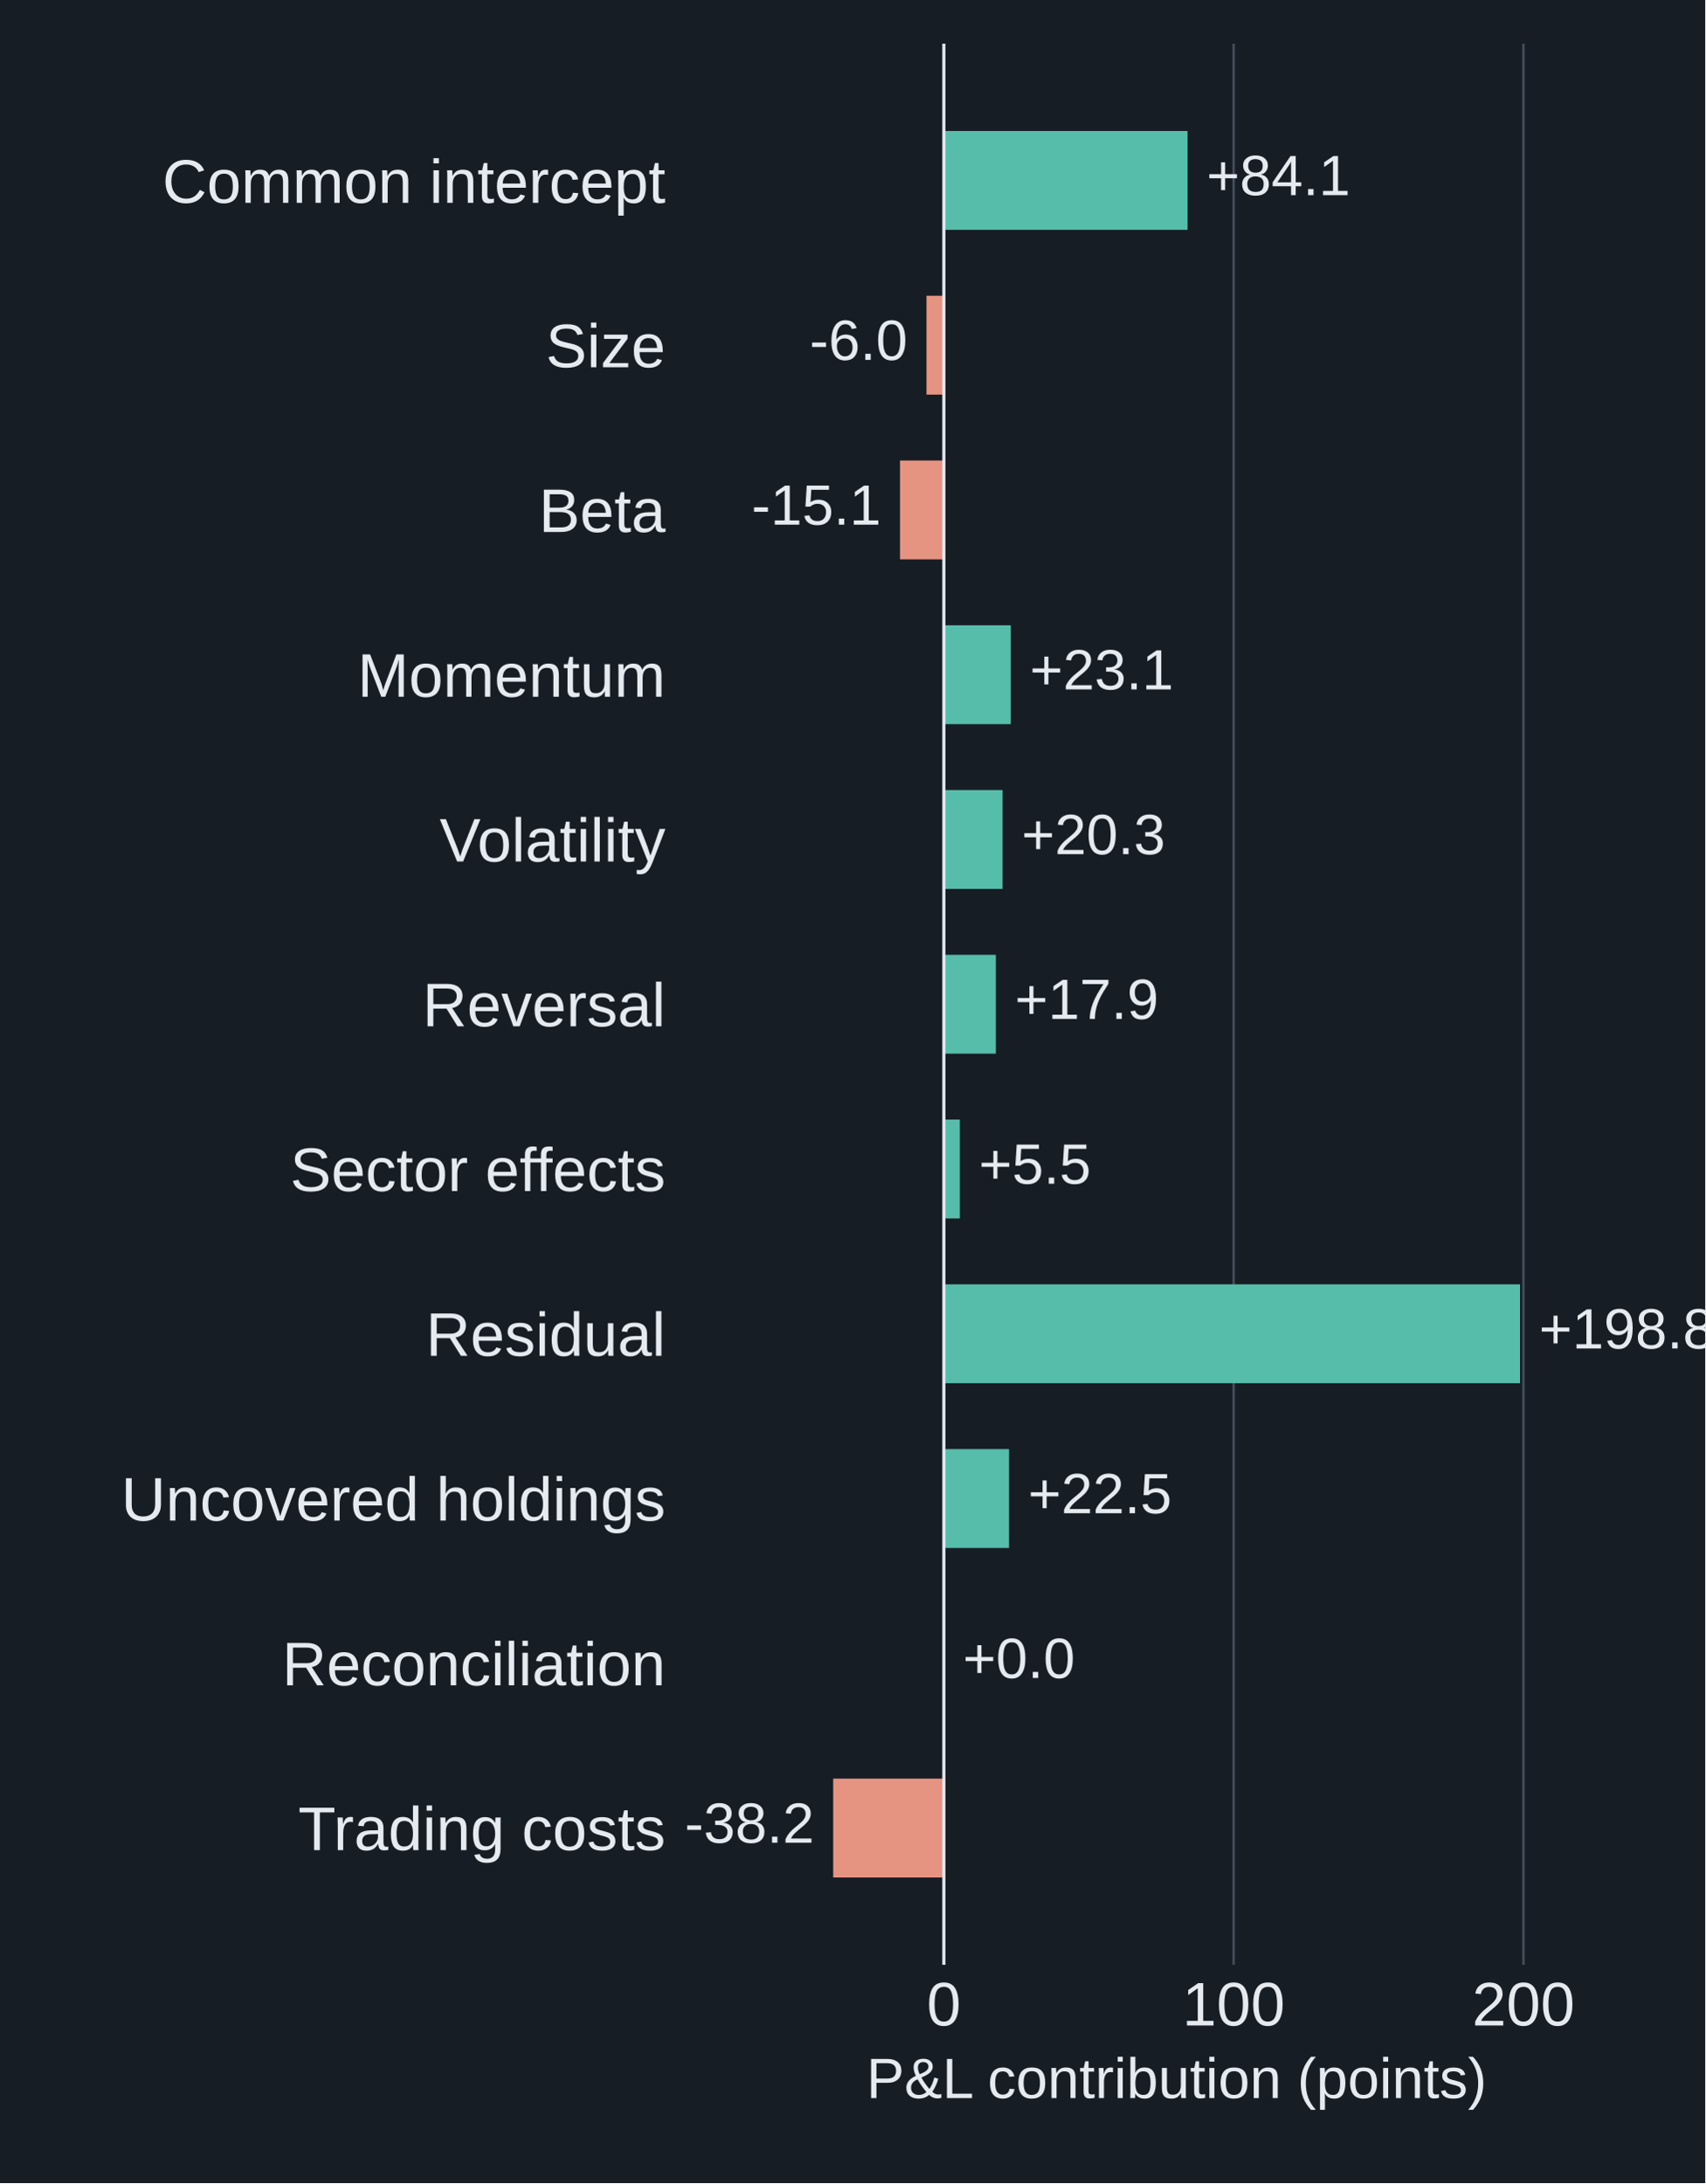
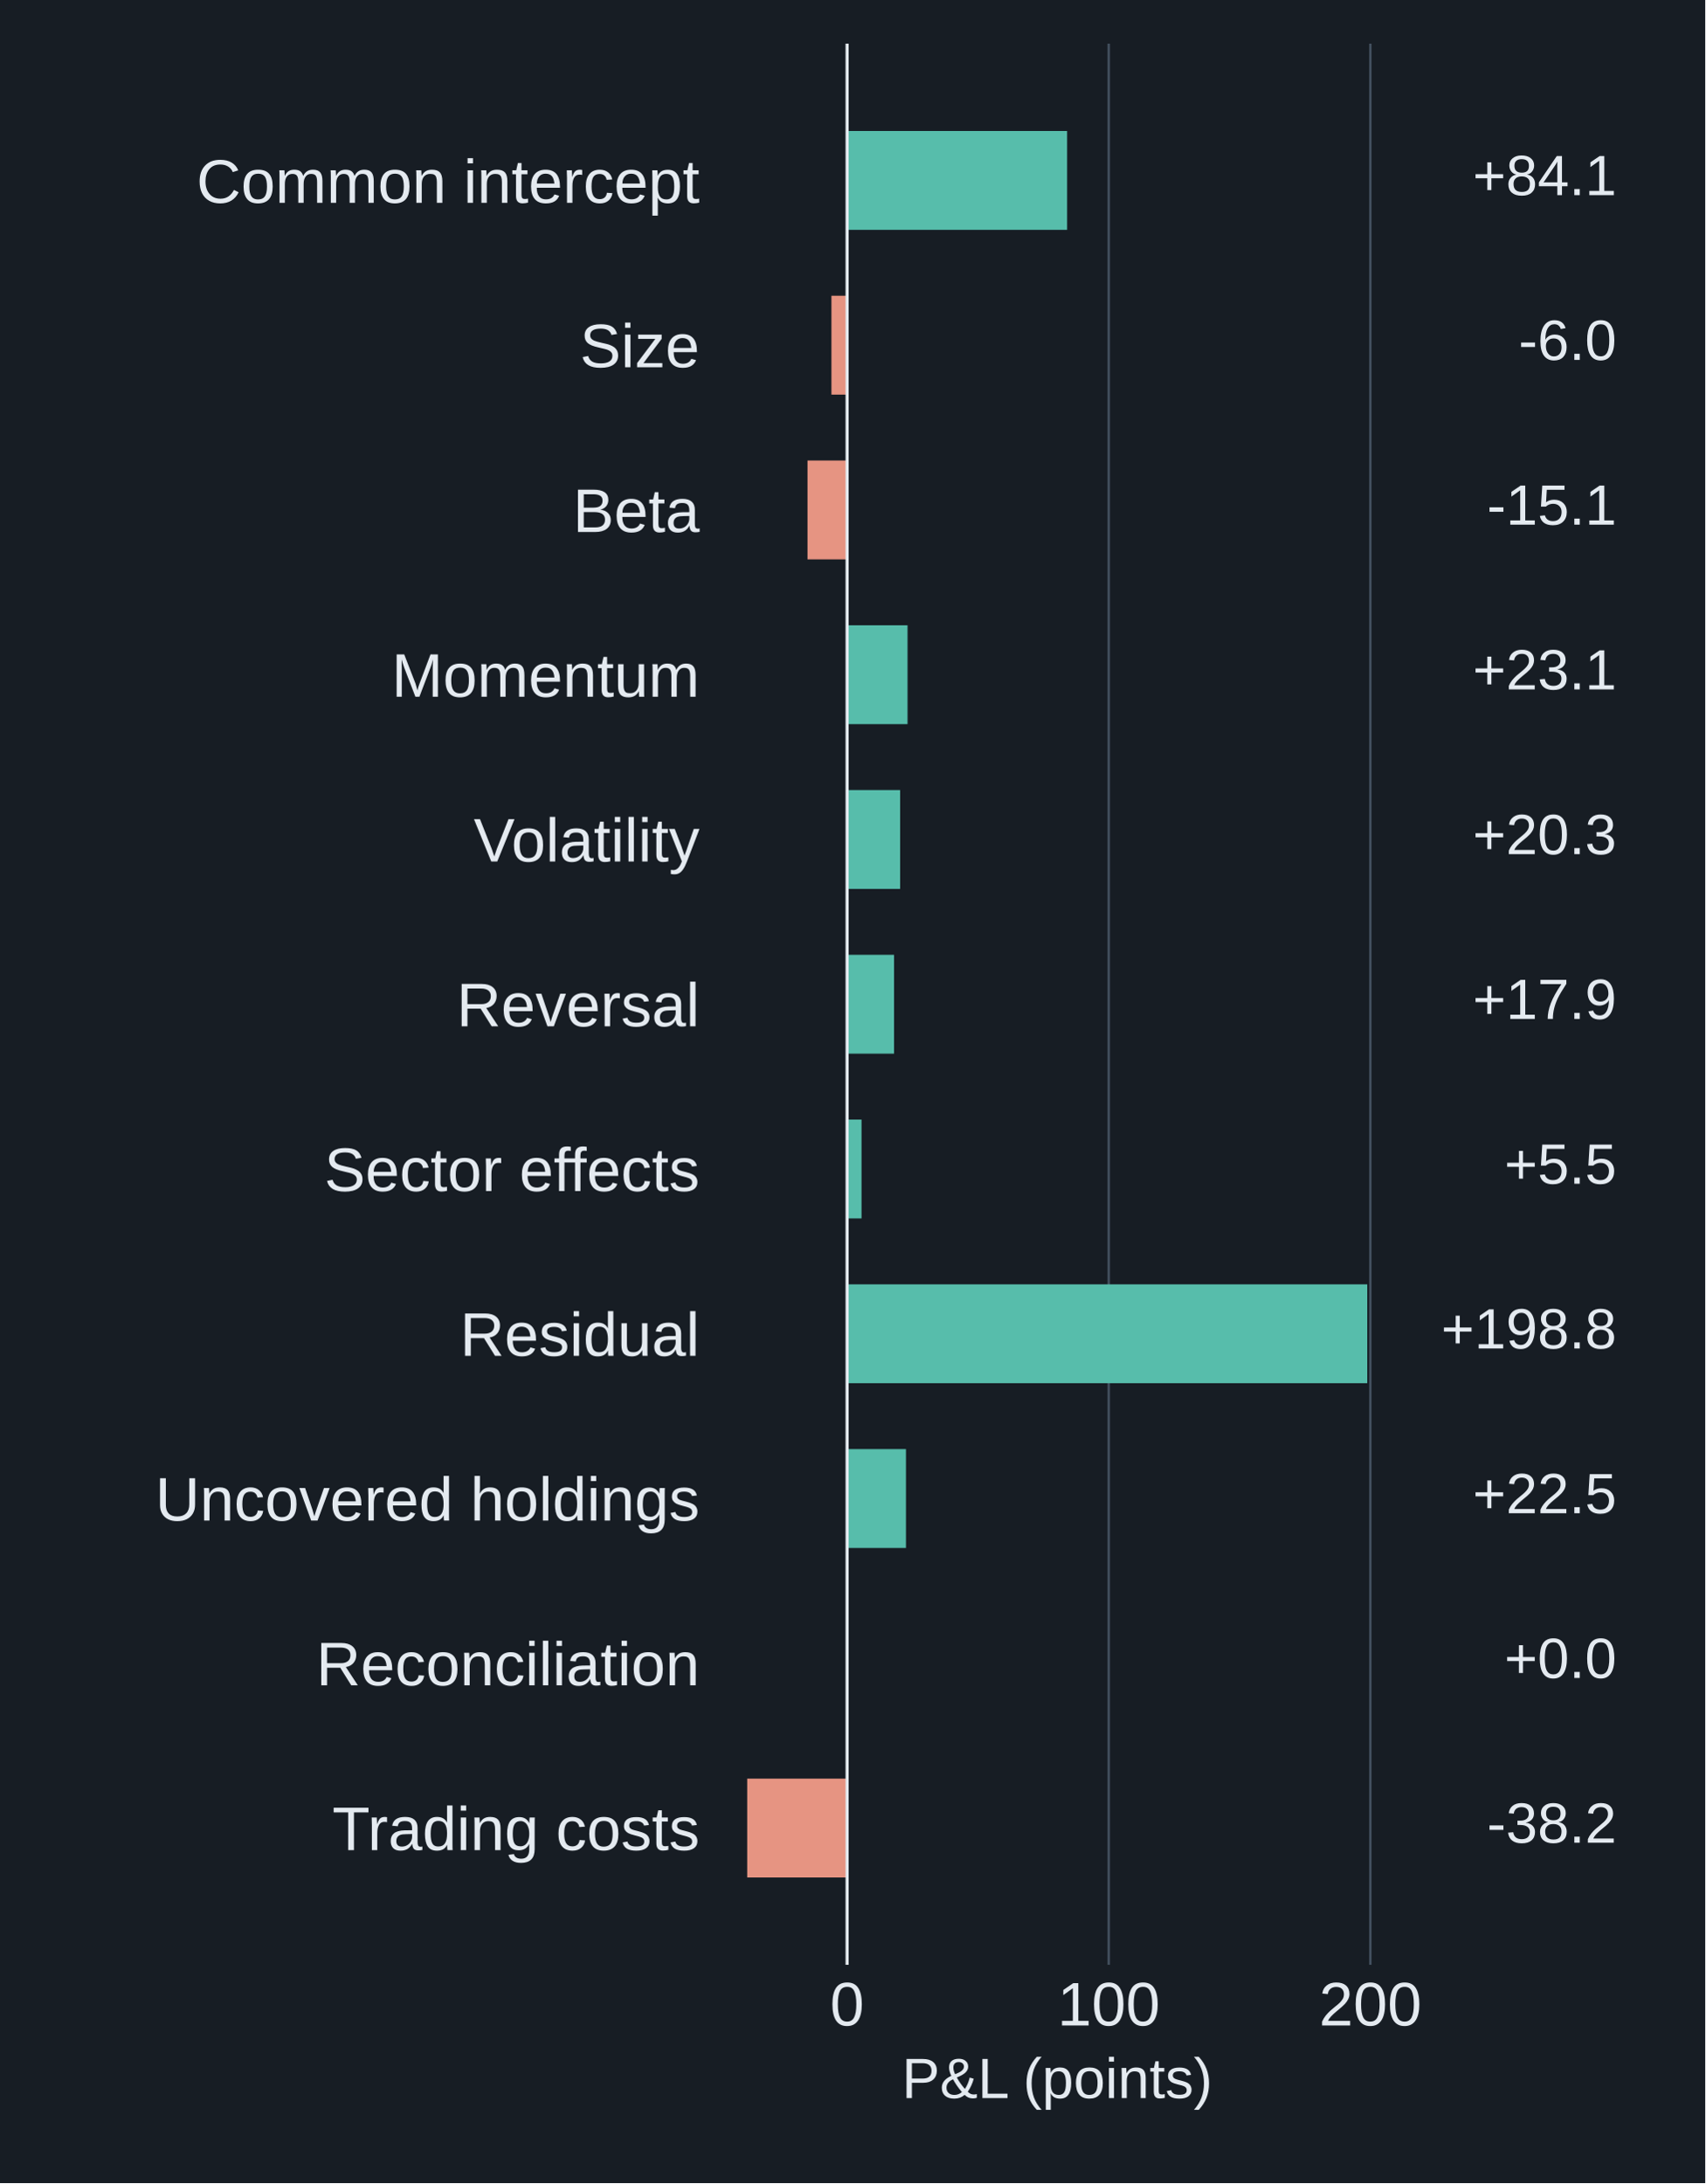
<svg xmlns="http://www.w3.org/2000/svg" width="360pt" height="460.8pt" viewBox="0 0 360 460.8" version="1.1">
  <defs>
    <style type="text/css">*{stroke-linejoin: round; stroke-linecap: butt}</style>
  </defs>
  <g id="figure_1">
    <g id="patch_1">
-       <path d="M 0 460.8  L 360 460.8  L 360 0  L 0 0  z " style="fill: #171d24" />
+       <path d="M 0 460.8 L 360 460.8 L 360 0 L 0 0 z " style="fill: #171d24" />
    </g>
    <g id="axes_1">
      <g id="patch_2">
-         <path d="M 144 414.72  L 352.8 414.72  L 352.8 9.216  L 144 9.216  z " style="fill: #171d24" />
+         <path d="M 151.2 414.72 L 295.2 414.72 L 295.2 9.216 L 151.2 9.216 z " style="fill: #171d24" />
      </g>
      <g id="matplotlib.axis_1">
        <g id="xtick_1">
          <g id="line2d_1">
-             <path d="M 199.262 414.72  L 199.262 9.216  " clip-path="url(#pc4b12bafd7)" style="fill: none; stroke: #43505f; stroke-width: 0.5; stroke-linecap: square" />
+             <path d="M 178.837 414.72 L 178.837 9.216 " clip-path="url(#p995bdf4a68)" style="fill: none; stroke: #43505f; stroke-width: 0.5; stroke-linecap: square" />
          </g>
          <g id="line2d_2" />
          <g id="text_1">
-             <text style="font-size: 13px; font-family: 'Arial', 'DejaVu Sans', sans-serif; text-anchor: middle; fill: #e4eaf0" x="199.262" y="427.525" transform="rotate(-0 199.2617 427.5252)">0</text>
+             <text style="font-size: 13px; font-family: 'Arial', 'DejaVu Sans', sans-serif; text-anchor: middle; fill: #e4eaf0" x="178.837" y="427.525" transform="rotate(-0 178.8369 427.5252)">0</text>
          </g>
        </g>
        <g id="xtick_2">
          <g id="line2d_3">
-             <path d="M 260.443 414.72  L 260.443 9.216  " clip-path="url(#pc4b12bafd7)" style="fill: none; stroke: #43505f; stroke-width: 0.5; stroke-linecap: square" />
+             <path d="M 234.073 414.72 L 234.073 9.216 " clip-path="url(#p995bdf4a68)" style="fill: none; stroke: #43505f; stroke-width: 0.5; stroke-linecap: square" />
          </g>
          <g id="line2d_4" />
          <g id="text_2">
-             <text style="font-size: 13px; font-family: 'Arial', 'DejaVu Sans', sans-serif; text-anchor: middle; fill: #e4eaf0" x="260.443" y="427.525" transform="rotate(-0 260.4428 427.5252)">100</text>
+             <text style="font-size: 13px; font-family: 'Arial', 'DejaVu Sans', sans-serif; text-anchor: middle; fill: #e4eaf0" x="234.073" y="427.525" transform="rotate(-0 234.0725 427.5252)">100</text>
          </g>
        </g>
        <g id="xtick_3">
          <g id="line2d_5">
-             <path d="M 321.624 414.72  L 321.624 9.216  " clip-path="url(#pc4b12bafd7)" style="fill: none; stroke: #43505f; stroke-width: 0.5; stroke-linecap: square" />
+             <path d="M 289.308 414.72 L 289.308 9.216 " clip-path="url(#p995bdf4a68)" style="fill: none; stroke: #43505f; stroke-width: 0.5; stroke-linecap: square" />
          </g>
          <g id="line2d_6" />
          <g id="text_3">
-             <text style="font-size: 13px; font-family: 'Arial', 'DejaVu Sans', sans-serif; text-anchor: middle; fill: #e4eaf0" x="321.624" y="427.525" transform="rotate(-0 321.624 427.5252)">200</text>
+             <text style="font-size: 13px; font-family: 'Arial', 'DejaVu Sans', sans-serif; text-anchor: middle; fill: #e4eaf0" x="289.308" y="427.525" transform="rotate(-0 289.3082 427.5252)">200</text>
          </g>
        </g>
        <g id="text_4">
-           <text style="font-size: 12px; font-family: 'Arial', 'DejaVu Sans', sans-serif; text-anchor: middle; fill: #e4eaf0" x="248.4" y="442.845" transform="rotate(-0 248.4 442.8445)">P&amp;L contribution (points)</text>
+           <text style="font-size: 12px; font-family: 'Arial', 'DejaVu Sans', sans-serif; text-anchor: middle; fill: #e4eaf0" x="223.2" y="442.845" transform="rotate(-0 223.2 442.8445)">P&amp;L (points)</text>
        </g>
      </g>
      <g id="matplotlib.axis_2">
        <g id="ytick_1">
          <g id="line2d_7" />
          <g id="text_5">
-             <text style="font-size: 13px; font-family: 'Arial', 'DejaVu Sans', sans-serif; text-anchor: end; fill: #e4eaf0" x="140.5" y="42.813" transform="rotate(-0 140.5 42.813)">Common intercept</text>
+             <text style="font-size: 13px; font-family: 'Arial', 'DejaVu Sans', sans-serif; text-anchor: end; fill: #e4eaf0" x="147.7" y="42.813" transform="rotate(-0 147.7 42.813)">Common intercept</text>
          </g>
        </g>
        <g id="ytick_2">
          <g id="line2d_8" />
          <g id="text_6">
-             <text style="font-size: 13px; font-family: 'Arial', 'DejaVu Sans', sans-serif; text-anchor: end; fill: #e4eaf0" x="140.5" y="77.511" transform="rotate(-0 140.5 77.51114)">Size</text>
+             <text style="font-size: 13px; font-family: 'Arial', 'DejaVu Sans', sans-serif; text-anchor: end; fill: #e4eaf0" x="147.7" y="77.511" transform="rotate(-0 147.7 77.51114)">Size</text>
          </g>
        </g>
        <g id="ytick_3">
          <g id="line2d_9" />
          <g id="text_7">
-             <text style="font-size: 13px; font-family: 'Arial', 'DejaVu Sans', sans-serif; text-anchor: end; fill: #e4eaf0" x="140.5" y="112.289" transform="rotate(-0 140.5 112.2885)">Beta</text>
+             <text style="font-size: 13px; font-family: 'Arial', 'DejaVu Sans', sans-serif; text-anchor: end; fill: #e4eaf0" x="147.7" y="112.289" transform="rotate(-0 147.7 112.2885)">Beta</text>
          </g>
        </g>
        <g id="ytick_4">
          <g id="line2d_10" />
          <g id="text_8">
-             <text style="font-size: 13px; font-family: 'Arial', 'DejaVu Sans', sans-serif; text-anchor: end; fill: #e4eaf0" x="140.5" y="147.066" transform="rotate(-0 140.5 147.0659)">Momentum</text>
+             <text style="font-size: 13px; font-family: 'Arial', 'DejaVu Sans', sans-serif; text-anchor: end; fill: #e4eaf0" x="147.7" y="147.066" transform="rotate(-0 147.7 147.0659)">Momentum</text>
          </g>
        </g>
        <g id="ytick_5">
          <g id="line2d_11" />
          <g id="text_9">
-             <text style="font-size: 13px; font-family: 'Arial', 'DejaVu Sans', sans-serif; text-anchor: end; fill: #e4eaf0" x="140.5" y="181.843" transform="rotate(-0 140.5 181.8432)">Volatility</text>
+             <text style="font-size: 13px; font-family: 'Arial', 'DejaVu Sans', sans-serif; text-anchor: end; fill: #e4eaf0" x="147.7" y="181.843" transform="rotate(-0 147.7 181.8432)">Volatility</text>
          </g>
        </g>
        <g id="ytick_6">
          <g id="line2d_12" />
          <g id="text_10">
-             <text style="font-size: 13px; font-family: 'Arial', 'DejaVu Sans', sans-serif; text-anchor: end; fill: #e4eaf0" x="140.5" y="216.621" transform="rotate(-0 140.5 216.6206)">Reversal</text>
+             <text style="font-size: 13px; font-family: 'Arial', 'DejaVu Sans', sans-serif; text-anchor: end; fill: #e4eaf0" x="147.7" y="216.621" transform="rotate(-0 147.7 216.6206)">Reversal</text>
          </g>
        </g>
        <g id="ytick_7">
          <g id="line2d_13" />
          <g id="text_11">
-             <text style="font-size: 13px; font-family: 'Arial', 'DejaVu Sans', sans-serif; text-anchor: end; fill: #e4eaf0" x="140.5" y="251.398" transform="rotate(-0 140.5 251.3979)">Sector effects</text>
+             <text style="font-size: 13px; font-family: 'Arial', 'DejaVu Sans', sans-serif; text-anchor: end; fill: #e4eaf0" x="147.7" y="251.398" transform="rotate(-0 147.7 251.3979)">Sector effects</text>
          </g>
        </g>
        <g id="ytick_8">
          <g id="line2d_14" />
          <g id="text_12">
-             <text style="font-size: 13px; font-family: 'Arial', 'DejaVu Sans', sans-serif; text-anchor: end; fill: #e4eaf0" x="140.5" y="286.175" transform="rotate(-0 140.5 286.1753)">Residual</text>
+             <text style="font-size: 13px; font-family: 'Arial', 'DejaVu Sans', sans-serif; text-anchor: end; fill: #e4eaf0" x="147.7" y="286.175" transform="rotate(-0 147.7 286.1753)">Residual</text>
          </g>
        </g>
        <g id="ytick_9">
          <g id="line2d_15" />
          <g id="text_13">
-             <text style="font-size: 13px; font-family: 'Arial', 'DejaVu Sans', sans-serif; text-anchor: end; fill: #e4eaf0" x="140.5" y="320.953" transform="rotate(-0 140.5 320.9527)">Uncovered holdings</text>
+             <text style="font-size: 13px; font-family: 'Arial', 'DejaVu Sans', sans-serif; text-anchor: end; fill: #e4eaf0" x="147.7" y="320.953" transform="rotate(-0 147.7 320.9527)">Uncovered holdings</text>
          </g>
        </g>
        <g id="ytick_10">
          <g id="line2d_16" />
          <g id="text_14">
-             <text style="font-size: 13px; font-family: 'Arial', 'DejaVu Sans', sans-serif; text-anchor: end; fill: #e4eaf0" x="140.5" y="355.73" transform="rotate(-0 140.5 355.73)">Reconciliation</text>
+             <text style="font-size: 13px; font-family: 'Arial', 'DejaVu Sans', sans-serif; text-anchor: end; fill: #e4eaf0" x="147.7" y="355.73" transform="rotate(-0 147.7 355.73)">Reconciliation</text>
          </g>
        </g>
        <g id="ytick_11">
          <g id="line2d_17" />
          <g id="text_15">
-             <text style="font-size: 13px; font-family: 'Arial', 'DejaVu Sans', sans-serif; text-anchor: end; fill: #e4eaf0" x="140.5" y="390.507" transform="rotate(-0 140.5 390.5074)">Trading costs</text>
+             <text style="font-size: 13px; font-family: 'Arial', 'DejaVu Sans', sans-serif; text-anchor: end; fill: #e4eaf0" x="147.7" y="390.507" transform="rotate(-0 147.7 390.5074)">Trading costs</text>
          </g>
        </g>
      </g>
      <g id="patch_3">
-         <path d="M 199.262 27.648  L 250.711 27.648  L 250.711 48.514  L 199.262 48.514  z " clip-path="url(#pc4b12bafd7)" style="fill: #57bdab" />
+         <path d="M 178.837 27.648 L 225.286 27.648 L 225.286 48.514 L 178.837 48.514 z " clip-path="url(#p995bdf4a68)" style="fill: #57bdab" />
      </g>
      <g id="patch_4">
-         <path d="M 199.262 62.425  L 195.596 62.425  L 195.596 83.292  L 199.262 83.292  z " clip-path="url(#pc4b12bafd7)" style="fill: #e69482" />
+         <path d="M 178.837 62.425 L 175.527 62.425 L 175.527 83.292 L 178.837 83.292 z " clip-path="url(#p995bdf4a68)" style="fill: #e69482" />
      </g>
      <g id="patch_5">
-         <path d="M 199.262 97.203  L 190.003 97.203  L 190.003 118.069  L 199.262 118.069  z " clip-path="url(#pc4b12bafd7)" style="fill: #e69482" />
+         <path d="M 178.837 97.203 L 170.478 97.203 L 170.478 118.069 L 178.837 118.069 z " clip-path="url(#p995bdf4a68)" style="fill: #e69482" />
      </g>
      <g id="patch_6">
-         <path d="M 199.262 131.98  L 213.394 131.98  L 213.394 152.846  L 199.262 152.846  z " clip-path="url(#pc4b12bafd7)" style="fill: #57bdab" />
+         <path d="M 178.837 131.98 L 191.596 131.98 L 191.596 152.846 L 178.837 152.846 z " clip-path="url(#p995bdf4a68)" style="fill: #57bdab" />
      </g>
      <g id="patch_7">
-         <path d="M 199.262 166.757  L 211.659 166.757  L 211.659 187.624  L 199.262 187.624  z " clip-path="url(#pc4b12bafd7)" style="fill: #57bdab" />
+         <path d="M 178.837 166.757 L 190.029 166.757 L 190.029 187.624 L 178.837 187.624 z " clip-path="url(#p995bdf4a68)" style="fill: #57bdab" />
      </g>
      <g id="patch_8">
-         <path d="M 199.262 201.535  L 210.241 201.535  L 210.241 222.401  L 199.262 222.401  z " clip-path="url(#pc4b12bafd7)" style="fill: #57bdab" />
+         <path d="M 178.837 201.535 L 188.749 201.535 L 188.749 222.401 L 178.837 222.401 z " clip-path="url(#p995bdf4a68)" style="fill: #57bdab" />
      </g>
      <g id="patch_9">
-         <path d="M 199.262 236.312  L 202.636 236.312  L 202.636 257.179  L 199.262 257.179  z " clip-path="url(#pc4b12bafd7)" style="fill: #57bdab" />
+         <path d="M 178.837 236.312 L 181.883 236.312 L 181.883 257.179 L 178.837 257.179 z " clip-path="url(#p995bdf4a68)" style="fill: #57bdab" />
      </g>
      <g id="patch_10">
-         <path d="M 199.262 271.09  L 320.9 271.09  L 320.9 291.956  L 199.262 291.956  z " clip-path="url(#pc4b12bafd7)" style="fill: #57bdab" />
+         <path d="M 178.837 271.09 L 288.655 271.09 L 288.655 291.956 L 178.837 291.956 z " clip-path="url(#p995bdf4a68)" style="fill: #57bdab" />
      </g>
      <g id="patch_11">
-         <path d="M 199.262 305.867  L 213.024 305.867  L 213.024 326.733  L 199.262 326.733  z " clip-path="url(#pc4b12bafd7)" style="fill: #57bdab" />
+         <path d="M 178.837 305.867 L 191.261 305.867 L 191.261 326.733 L 178.837 326.733 z " clip-path="url(#p995bdf4a68)" style="fill: #57bdab" />
      </g>
      <g id="patch_12">
-         <path d="M 199.262 340.644  L 199.262 340.644  L 199.262 361.511  L 199.262 361.511  z " clip-path="url(#pc4b12bafd7)" style="fill: #57bdab" />
+         <path d="M 178.837 340.644 L 178.837 340.644 L 178.837 361.511 L 178.837 361.511 z " clip-path="url(#p995bdf4a68)" style="fill: #57bdab" />
      </g>
      <g id="patch_13">
-         <path d="M 199.262 375.422  L 175.9 375.422  L 175.9 396.288  L 199.262 396.288  z " clip-path="url(#pc4b12bafd7)" style="fill: #e69482" />
+         <path d="M 178.837 375.422 L 157.745 375.422 L 157.745 396.288 L 178.837 396.288 z " clip-path="url(#p995bdf4a68)" style="fill: #e69482" />
      </g>
      <g id="line2d_18">
-         <path d="M 199.262 414.72  L 199.262 9.216  " clip-path="url(#pc4b12bafd7)" style="fill: none; stroke: #e4eaf0; stroke-width: 0.65; stroke-linecap: square" />
+         <path d="M 178.837 414.72 L 178.837 9.216 " clip-path="url(#p995bdf4a68)" style="fill: none; stroke: #e4eaf0; stroke-width: 0.65; stroke-linecap: square" />
      </g>
      <g id="text_16">
-         <text style="font-size: 12px; font-family: 'Arial', 'DejaVu Sans', sans-serif; text-anchor: start; fill: #e4eaf0" x="254.711" y="41.183" transform="rotate(-0 254.7111 41.18339)">+84.1</text>
+         <text style="font-size: 12px; font-family: 'Arial', 'DejaVu Sans', sans-serif; text-anchor: end; fill: #e4eaf0" x="341.28" y="41.183" transform="rotate(-0 341.28 41.18339)">+84.1</text>
      </g>
      <g id="text_17">
-         <text style="font-size: 12px; font-family: 'Arial', 'DejaVu Sans', sans-serif; text-anchor: end; fill: #e4eaf0" x="191.596" y="75.961" transform="rotate(-0 191.5959 75.96075)">-6.0</text>
+         <text style="font-size: 12px; font-family: 'Arial', 'DejaVu Sans', sans-serif; text-anchor: end; fill: #e4eaf0" x="341.28" y="75.961" transform="rotate(-0 341.28 75.96075)">-6.0</text>
      </g>
      <g id="text_18">
-         <text style="font-size: 12px; font-family: 'Arial', 'DejaVu Sans', sans-serif; text-anchor: end; fill: #e4eaf0" x="186.003" y="110.738" transform="rotate(-0 186.003 110.7381)">-15.1</text>
+         <text style="font-size: 12px; font-family: 'Arial', 'DejaVu Sans', sans-serif; text-anchor: end; fill: #e4eaf0" x="341.28" y="110.738" transform="rotate(-0 341.28 110.7381)">-15.1</text>
      </g>
      <g id="text_19">
-         <text style="font-size: 12px; font-family: 'Arial', 'DejaVu Sans', sans-serif; text-anchor: start; fill: #e4eaf0" x="217.394" y="145.515" transform="rotate(-0 217.3941 145.5155)">+23.1</text>
+         <text style="font-size: 12px; font-family: 'Arial', 'DejaVu Sans', sans-serif; text-anchor: end; fill: #e4eaf0" x="341.28" y="145.515" transform="rotate(-0 341.28 145.5155)">+23.1</text>
      </g>
      <g id="text_20">
-         <text style="font-size: 12px; font-family: 'Arial', 'DejaVu Sans', sans-serif; text-anchor: start; fill: #e4eaf0" x="215.659" y="180.293" transform="rotate(-0 215.6586 180.2928)">+20.3</text>
+         <text style="font-size: 12px; font-family: 'Arial', 'DejaVu Sans', sans-serif; text-anchor: end; fill: #e4eaf0" x="341.28" y="180.293" transform="rotate(-0 341.28 180.2928)">+20.3</text>
      </g>
      <g id="text_21">
-         <text style="font-size: 12px; font-family: 'Arial', 'DejaVu Sans', sans-serif; text-anchor: start; fill: #e4eaf0" x="214.241" y="215.07" transform="rotate(-0 214.2405 215.0702)">+17.9</text>
+         <text style="font-size: 12px; font-family: 'Arial', 'DejaVu Sans', sans-serif; text-anchor: end; fill: #e4eaf0" x="341.28" y="215.07" transform="rotate(-0 341.28 215.0702)">+17.9</text>
      </g>
      <g id="text_22">
-         <text style="font-size: 12px; font-family: 'Arial', 'DejaVu Sans', sans-serif; text-anchor: start; fill: #e4eaf0" x="206.636" y="249.848" transform="rotate(-0 206.6357 249.8475)">+5.5</text>
+         <text style="font-size: 12px; font-family: 'Arial', 'DejaVu Sans', sans-serif; text-anchor: end; fill: #e4eaf0" x="341.28" y="249.848" transform="rotate(-0 341.28 249.8475)">+5.5</text>
      </g>
      <g id="text_23">
-         <text style="font-size: 12px; font-family: 'Arial', 'DejaVu Sans', sans-serif; text-anchor: start; fill: #e4eaf0" x="324.9" y="284.625" transform="rotate(-0 324.9 284.6249)">+198.8</text>
+         <text style="font-size: 12px; font-family: 'Arial', 'DejaVu Sans', sans-serif; text-anchor: end; fill: #e4eaf0" x="341.28" y="284.625" transform="rotate(-0 341.28 284.6249)">+198.8</text>
      </g>
      <g id="text_24">
-         <text style="font-size: 12px; font-family: 'Arial', 'DejaVu Sans', sans-serif; text-anchor: start; fill: #e4eaf0" x="217.024" y="319.402" transform="rotate(-0 217.0236 319.4023)">+22.5</text>
+         <text style="font-size: 12px; font-family: 'Arial', 'DejaVu Sans', sans-serif; text-anchor: end; fill: #e4eaf0" x="341.28" y="319.402" transform="rotate(-0 341.28 319.4023)">+22.5</text>
      </g>
      <g id="text_25">
-         <text style="font-size: 12px; font-family: 'Arial', 'DejaVu Sans', sans-serif; text-anchor: start; fill: #e4eaf0" x="203.262" y="354.18" transform="rotate(-0 203.2617 354.1796)">+0.0</text>
+         <text style="font-size: 12px; font-family: 'Arial', 'DejaVu Sans', sans-serif; text-anchor: end; fill: #e4eaf0" x="341.28" y="354.18" transform="rotate(-0 341.28 354.1796)">+0.0</text>
      </g>
      <g id="text_26">
-         <text style="font-size: 12px; font-family: 'Arial', 'DejaVu Sans', sans-serif; text-anchor: end; fill: #e4eaf0" x="171.9" y="388.957" transform="rotate(-0 171.9 388.957)">-38.2</text>
+         <text style="font-size: 12px; font-family: 'Arial', 'DejaVu Sans', sans-serif; text-anchor: end; fill: #e4eaf0" x="341.28" y="388.957" transform="rotate(-0 341.28 388.957)">-38.2</text>
      </g>
    </g>
  </g>
  <defs>
-     <clipPath id="pc4b12bafd7">
-       <rect x="144" y="9.216" width="208.8" height="405.504" />
+     <clipPath id="p995bdf4a68">
+       <rect x="151.2" y="9.216" width="144" height="405.504" />
    </clipPath>
  </defs>
</svg>
